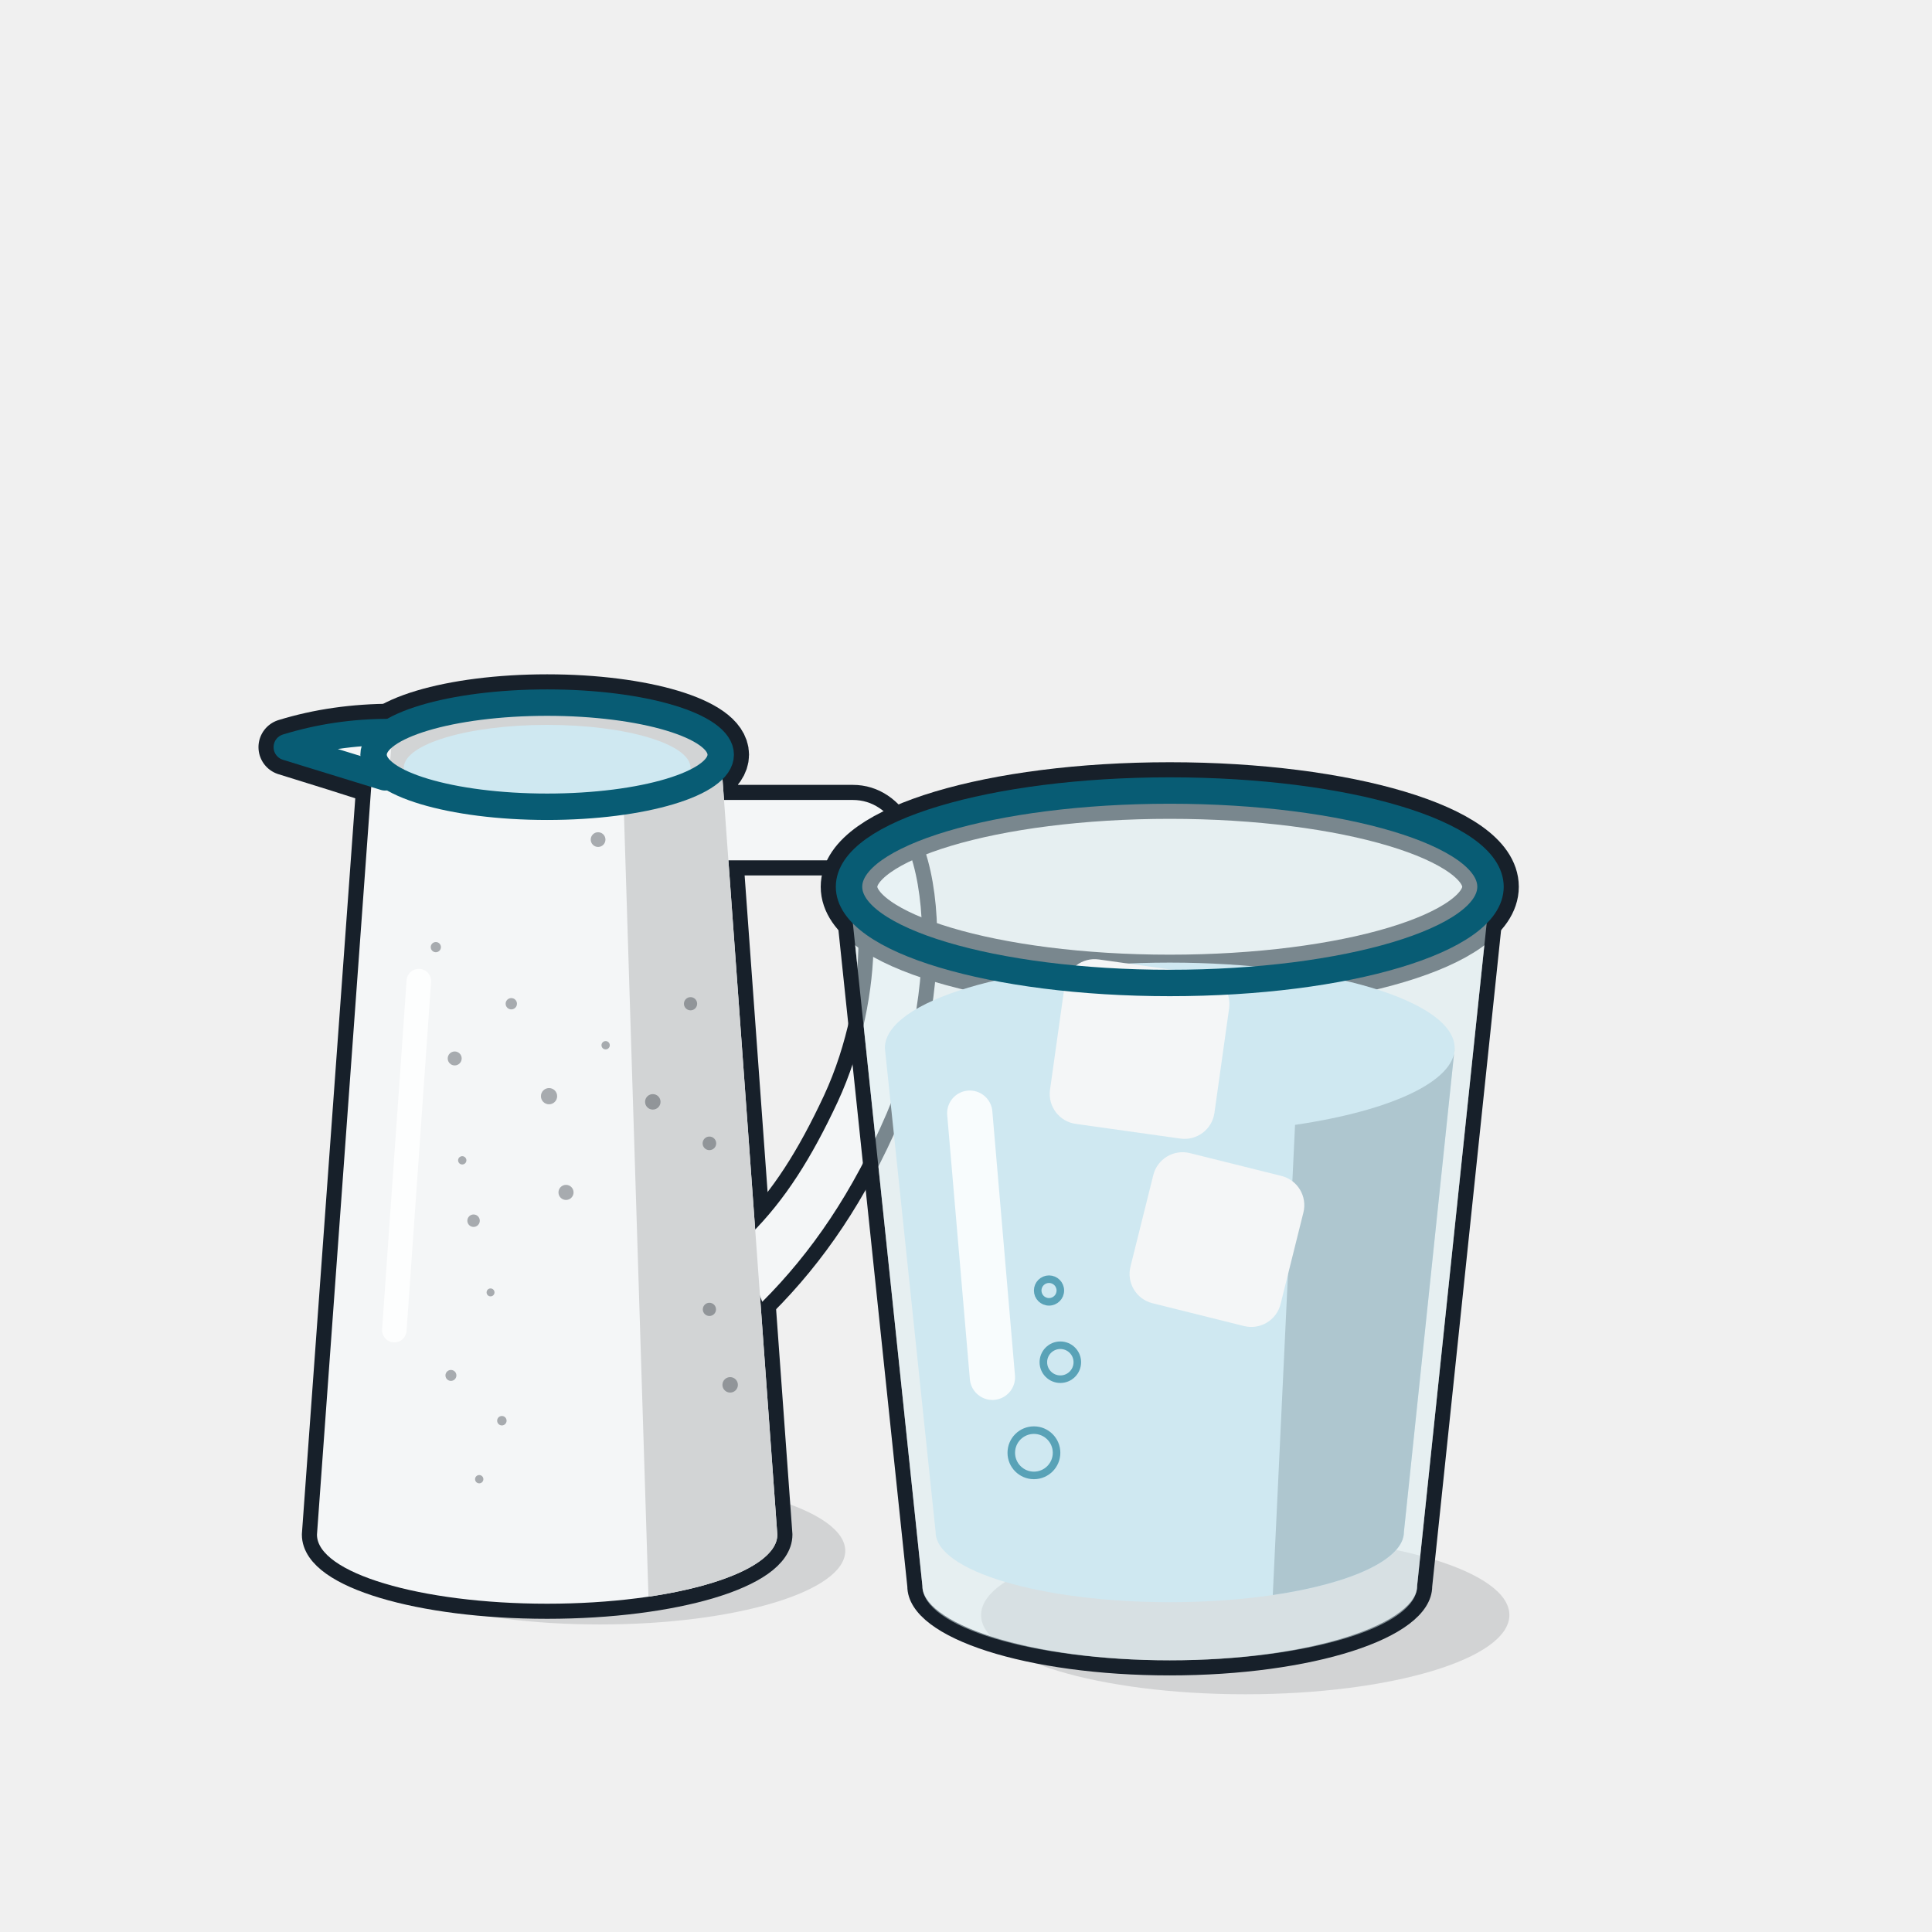
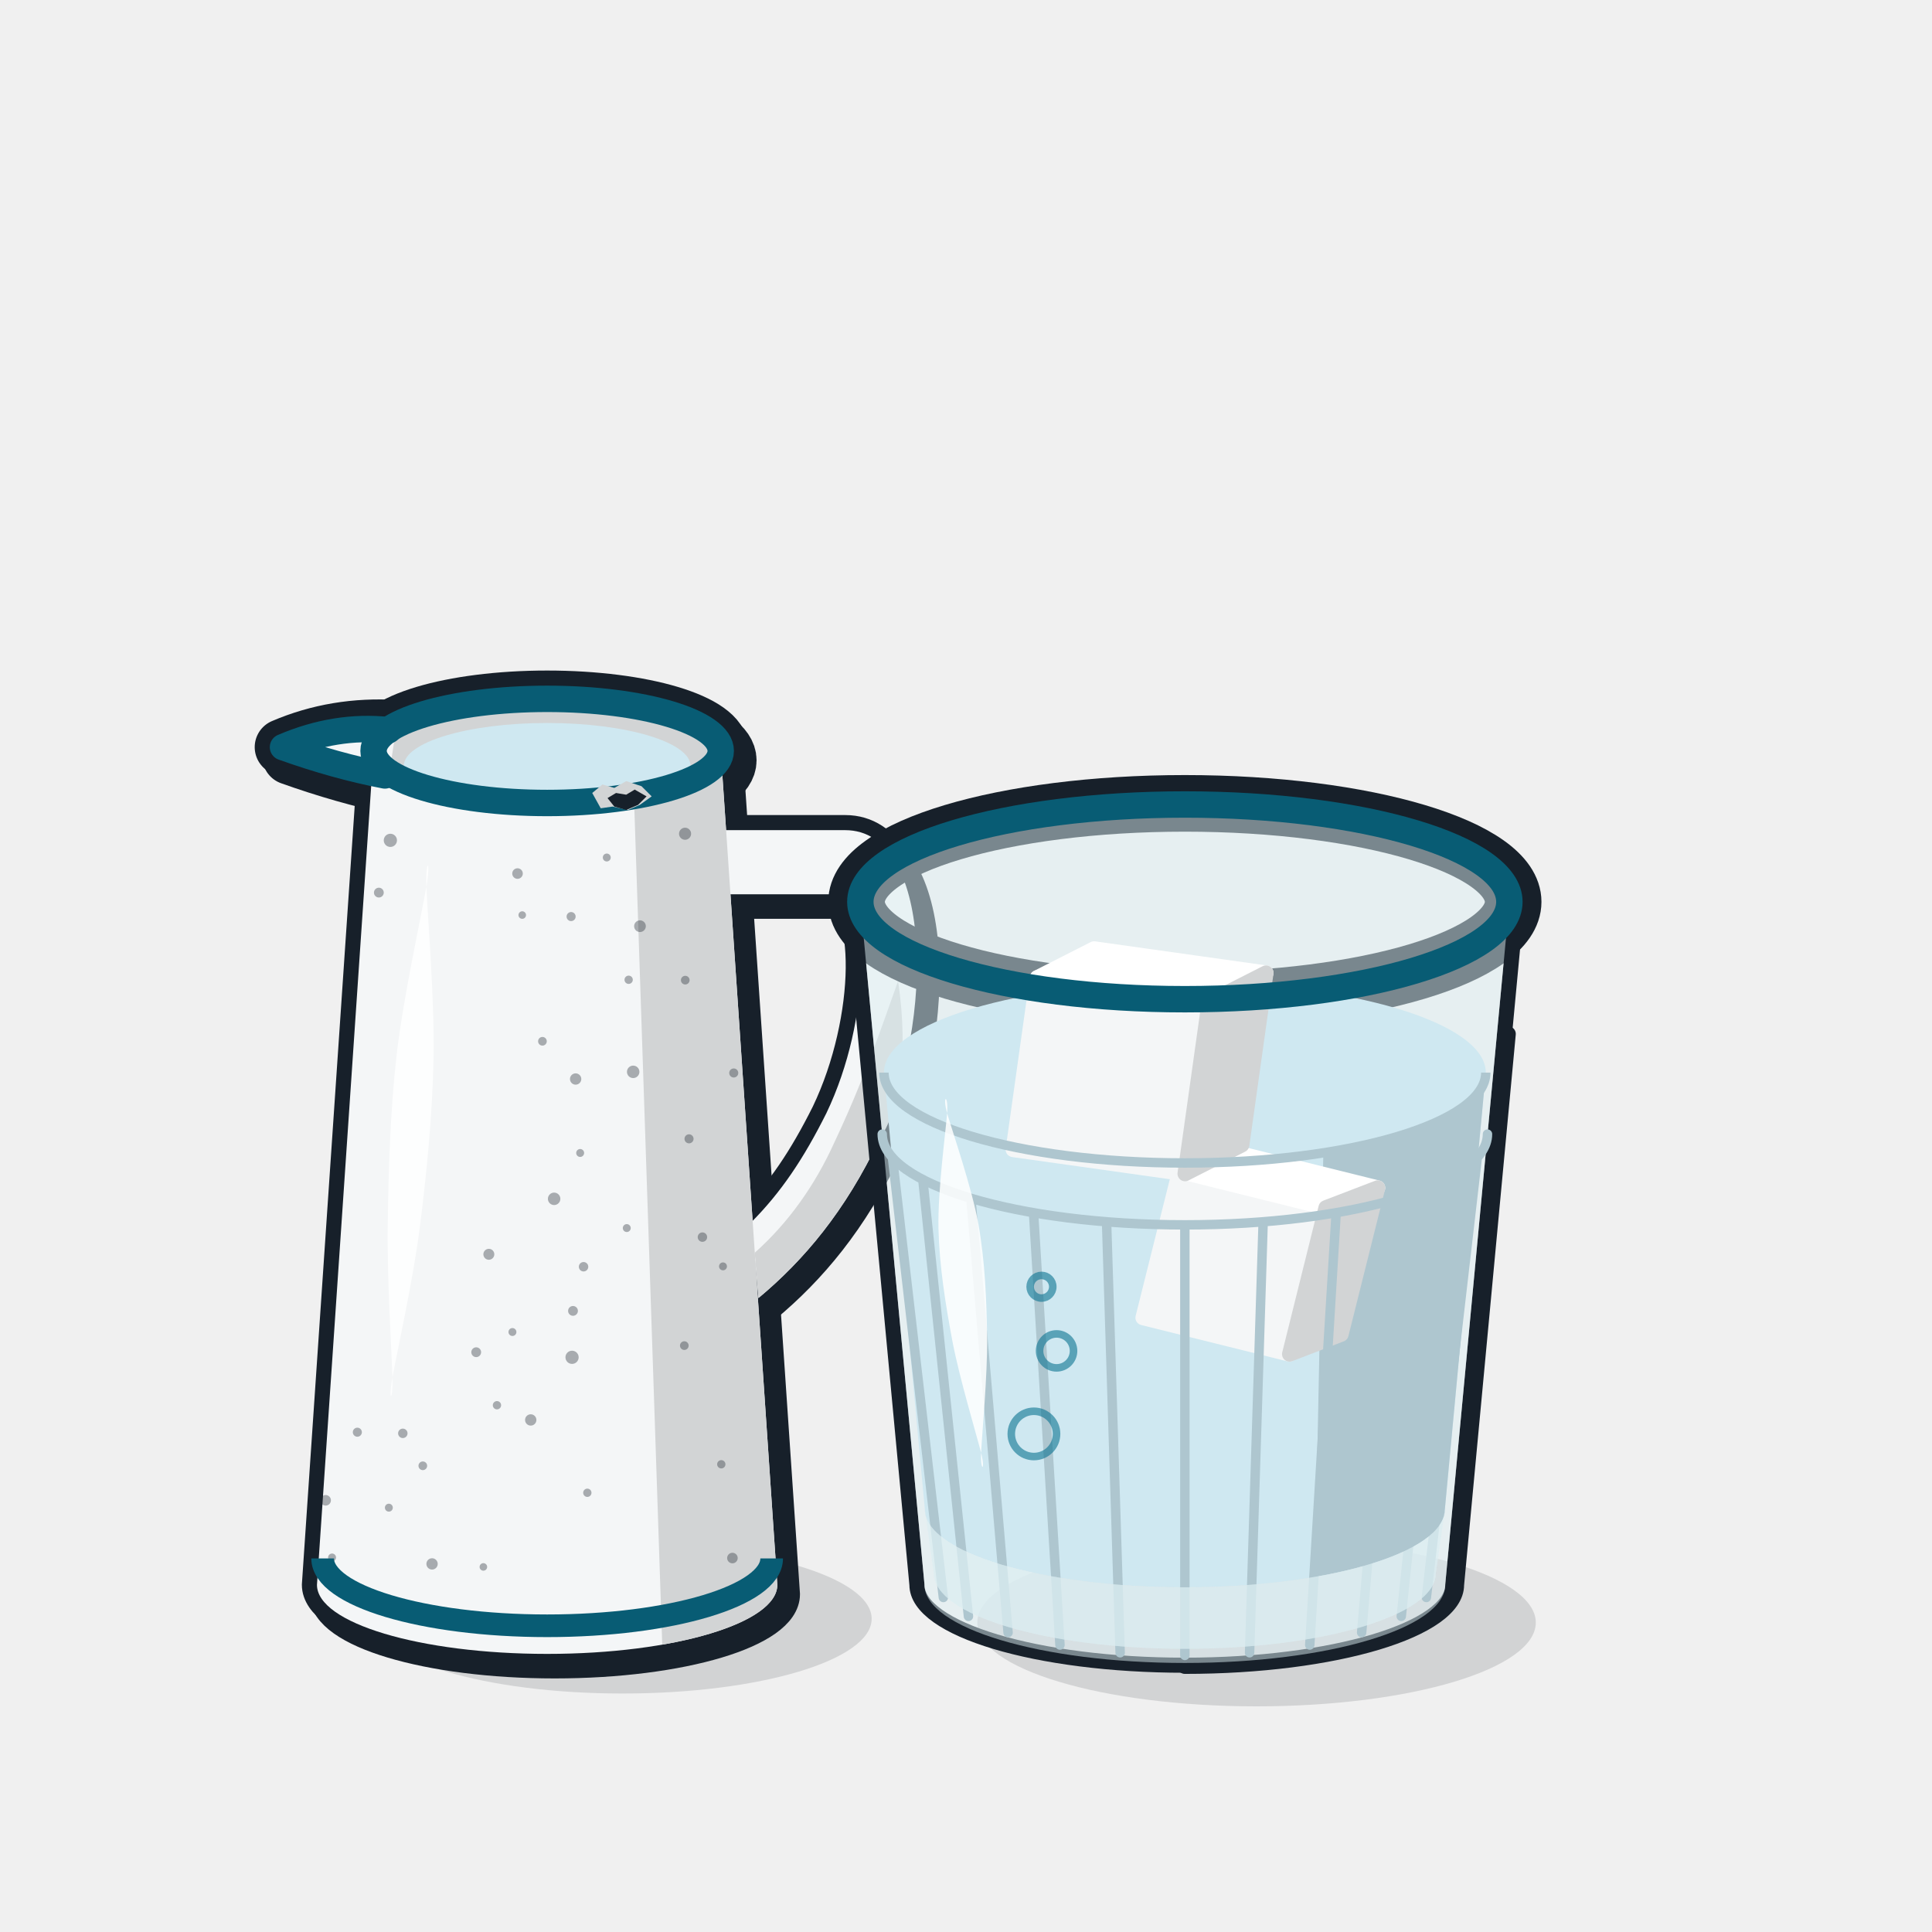
<svg xmlns="http://www.w3.org/2000/svg" viewBox="0 0 1024 1024">
-   <ellipse cx="318" cy="822" rx="130" ry="39" fill="#17202A" fill-opacity="0.14" />
-   <ellipse cx="660" cy="856" rx="140" ry="42" fill="#17202A" fill-opacity="0.14" />
-   <g id="contour-jug" fill="#17202A" stroke="#17202A" stroke-width="16" stroke-linejoin="round">
-     <path fill-rule="evenodd" d="M380 424H452C494 424 500 520 470 590C452 632 430 664 404 690L370 600Z M382 456H446C468 456 470 528 444 584C430 614 416 636 398 654L370 560Z" />
-     <path d="M198 400L168 813.4A122 36.6 0 0 0 412 813.4L382 400A92 27.6 0 0 0 198 400Z" />
-     <ellipse cx="290" cy="400" rx="92" ry="27.6" stroke-width="30" />
-     <path d="M208 388Q178 388 152 396Q178 404 206 413Z" stroke-width="30" />
+   <ellipse cx="330" cy="858" rx="132" ry="39.6" fill="#17202A" fill-opacity="0.14" />
+   <ellipse cx="666" cy="860" rx="148" ry="44.4" fill="#17202A" fill-opacity="0.14" />
+   <g id="contour-jug" fill="#17202A" stroke="#17202A" stroke-width="16" stroke-linejoin="round" stroke-linecap="round">
+     <path d="M378 440H448C494 440 496 540 466 604C448 642 426 668 402 688L394 600ZM382 474H440C462 474 462 540 438 590C426 614 414 632 398 648L390 560Z" fill-rule="evenodd" />
+     <path d="M198 398L168 840A122 36.6 0 0 0 412 840L382 398A92 27.6 0 0 0 198 398Z" />
+     <ellipse cx="290" cy="398" rx="92" ry="27.6" stroke-width="30" />
+     <path d="M210 386Q178 384 150 396Q178 406 206 412Z" stroke-width="30" />
+     <g transform="translate(4 5)">
+       <path d="M378 440H448C494 440 496 540 466 604C448 642 426 668 402 688L394 600ZM382 474H440C462 474 462 540 438 590C426 614 414 632 398 648L390 560Z" fill-rule="evenodd" />
+       <path d="M198 398L168 840A122 36.6 0 0 0 412 840L382 398A92 27.6 0 0 0 198 398Z" />
+       <ellipse cx="290" cy="398" rx="92" ry="27.6" stroke-width="30" />
+       <path d="M210 386Q178 384 150 396Q178 406 206 412Z" stroke-width="30" />
+     </g>
  </g>
-   <path fill-rule="evenodd" fill="#F4F6F7" d="M380 424H452C494 424 500 520 470 590C452 632 430 664 404 690L370 600Z M382 456H446C468 456 470 528 444 584C430 614 416 636 398 654L370 560Z" />
-   <path d="M198 400L168 813.4A122 36.6 0 0 0 412 813.4L382 400A92 27.6 0 0 1 198 400Z" fill="#F4F6F7" />
-   <path d="M330.5 424.8A92 27.6 0 0 0 382 400L412 813.4A122 36.6 0 0 1 343.7 846.3Z" fill="#D2D4D5" />
+   <path d="M378 440H448C494 440 496 540 466 604C448 642 426 668 402 688L394 600ZM382 474H440C462 474 462 540 438 590C426 614 414 632 398 648L390 560Z" fill="#F4F6F7" fill-rule="evenodd" />
+   <path d="M476 520C482 560 476 590 466 604C448 642 426 668 402 688L400 664C418 648 432 628 442 606C458 572 466 548 476 520Z" fill="#D2D4D5" />
+   <path d="M198 398L168 840A122 36.6 0 0 0 412 840L382 398A92 27.6 0 0 1 198 398Z" fill="#F4F6F7" />
+   <path d="M336 421.9A92 27.6 0 0 0 382 398L412 840A122 36.6 0 0 1 351 871.7Z" fill="#D2D4D5" />
  <g fill="#17202A" fill-opacity="0.35">
-     <circle cx="317" cy="445" r="3.9" />
-     <circle cx="321" cy="554" r="2.2" />
-     <circle cx="271" cy="532" r="3.0" />
-     <circle cx="376" cy="694" r="3.5" />
-     <circle cx="231" cy="502" r="2.7" />
-     <circle cx="260" cy="685" r="2.1" />
-     <circle cx="254" cy="784" r="2.2" />
-     <circle cx="376" cy="606" r="3.6" />
-     <circle cx="245" cy="615" r="2.2" />
-     <circle cx="300" cy="632" r="4.0" />
-     <circle cx="241" cy="561" r="3.7" />
-     <circle cx="387" cy="734" r="4.1" />
-     <circle cx="366" cy="532" r="3.5" />
-     <circle cx="239" cy="729" r="2.9" />
-     <circle cx="266" cy="753" r="2.5" />
-     <circle cx="346" cy="584" r="4.1" />
-     <circle cx="251" cy="647" r="3.3" />
-     <circle cx="291" cy="581" r="4.3" />
+     <circle cx="333.2" cy="519.3" r="2.2" />
+     <circle cx="189.4" cy="759.1" r="2.4" />
+     <circle cx="303.7" cy="694.8" r="2.6" />
+     <circle cx="271.6" cy="706" r="2.1" />
+     <circle cx="224.1" cy="776.9" r="2.3" />
+     <circle cx="263.4" cy="744.8" r="2.2" />
+     <circle cx="339.2" cy="490.9" r="3.1" />
+     <circle cx="311.3" cy="791.2" r="2.2" />
+     <circle cx="303.2" cy="719.4" r="3.5" />
+     <circle cx="274.3" cy="463" r="2.8" />
+     <circle cx="321.6" cy="454.5" r="2.1" />
+     <circle cx="302.7" cy="485.8" r="2.4" />
+     <circle cx="388.9" cy="568.7" r="2.4" />
+     <circle cx="259.1" cy="664.8" r="2.9" />
+     <circle cx="229" cy="828.9" r="3" />
+     <circle cx="309.3" cy="671.4" r="2.5" />
+     <circle cx="365.2" cy="603.6" r="2.4" />
+     <circle cx="206.9" cy="445.4" r="3.5" />
+     <circle cx="172.6" cy="795.2" r="2.8" />
+     <circle cx="176" cy="825.5" r="2.1" />
+     <circle cx="307.5" cy="611.1" r="2.1" />
+     <circle cx="305.1" cy="571.9" r="3" />
+     <circle cx="383.2" cy="671.2" r="2.1" />
+     <circle cx="332.2" cy="650.9" r="2.1" />
+     <circle cx="276.8" cy="485" r="2" />
+     <circle cx="293.7" cy="635.4" r="3.3" />
+     <circle cx="200.8" cy="473.1" r="2.6" />
+     <circle cx="372.3" cy="655.7" r="2.5" />
+     <circle cx="335.6" cy="568.1" r="3.3" />
+     <circle cx="363.2" cy="519.5" r="2.3" />
+     <circle cx="287.5" cy="551.9" r="2.3" />
+     <circle cx="363.1" cy="441.9" r="3.2" />
+     <circle cx="281.3" cy="752.6" r="3" />
+     <circle cx="256.2" cy="830.5" r="2" />
+     <circle cx="252.4" cy="716.7" r="2.6" />
+     <circle cx="382.3" cy="776.1" r="2.2" />
+     <circle cx="206.1" cy="799.1" r="2.1" />
+     <circle cx="213.5" cy="759.7" r="2.5" />
+     <circle cx="362.7" cy="713.2" r="2.3" />
+     <circle cx="388.2" cy="825.8" r="2.8" />
  </g>
-   <path d="M222 520L209 705" fill="none" stroke="#FFFFFF" stroke-opacity="0.85" stroke-width="13" stroke-linecap="round" />
-   <ellipse cx="290" cy="400" rx="92" ry="27.6" fill="#D2D4D5" />
-   <ellipse cx="290" cy="407" rx="76" ry="22.8" fill="#CFE8F1" />
-   <path d="M208 388Q178 388 152 396Q178 404 206 413Z" fill="#F4F6F7" />
-   <ellipse cx="290" cy="400" rx="92" ry="27.6" fill="none" stroke="#085C74" stroke-width="14" />
-   <path d="M206 388Q178 388 152 396Q178 404 204 412" fill="none" stroke="#085C74" stroke-width="14" stroke-linejoin="round" stroke-linecap="round" />
-   <g id="contour-glass" fill="none" stroke="#17202A" stroke-width="8">
-     <ellipse cx="620" cy="470" rx="170" ry="51" stroke-width="30" />
-     <path d="M446 470L484.9 840.7A135.1 43.3 0 0 0 755.1 840.7L794 470" />
+   <path d="M171 826A119 35.7 0 0 0 409 826" fill="none" stroke="#085C74" stroke-width="12" />
+   <path d="M226 470C223.4 484.9 213.6 529.4 210.2 559.3C206.8 589.2 205.9 621 205.5 649.4C205.1 677.8 207.6 716.6 208 730C208.4 743.4 205.6 743.2 208 730C210.4 716.8 218.9 678.8 222.5 650.6C226.1 622.4 229.2 590.8 229.8 560.7C230.4 530.6 226.6 485.1 226 470C225.4 454.9 228.6 455.1 226 470Z" fill="#FFFFFF" fill-opacity="0.85" />
+   <ellipse cx="290" cy="398" rx="92" ry="27.6" fill="#D2D4D5" />
+   <ellipse cx="290" cy="406" rx="76" ry="22.8" fill="#CFE8F1" />
+   <path d="M210 386Q178 384 150 396Q178 406 206 412Z" fill="#F4F6F7" />
+   <ellipse cx="290" cy="398" rx="92" ry="27.6" fill="none" stroke="#085C74" stroke-width="14" />
+   <path d="M206 387Q178 384 150 396Q178 406 204 411" fill="none" stroke="#085C74" stroke-width="14" stroke-linejoin="round" stroke-linecap="round" />
+   <path d="M313.9 420.3L319.3 415.8L325.6 417.6L331.9 414L340 416.7L345.4 422.1L339.1 426.6L332.8 429.3L324.7 427.5L318.4 428.4Z" fill="#D2D4D5" />
+   <path d="M322 423L326.5 420.3L331.9 421.2L336.4 418.5L342.7 422.1L338.2 426.6L331.9 429.3L325.6 427.5Z" fill="#17202A" />
+   <g id="contour-glass" fill="none" stroke="#17202A" stroke-width="8" stroke-linejoin="round" stroke-linecap="round">
+     <path d="M452 478L486 840A142 42.6 0 0 0 770 840L804 478" />
+     <path d="M799.4 548L772 840A144 43.2 0 0 1 628 883.2" />
+     <ellipse cx="628" cy="478" rx="174" ry="52.2" stroke-width="30" />
  </g>
-   <path d="M450 470L488.9 840.7A131.1 39.3 0 0 0 751.1 840.7L790 470A170 51 0 0 0 450 470Z" fill="#DCEEF3" fill-opacity="0.5" />
-   <path d="M469 555.5L495.9 812A124.1 37.2 0 0 0 744.1 812L771 555.5A151 45.3 0 0 0 469 555.5Z" fill="#CFE8F1" />
-   <path d="M686.4 596.2A151 45.3 0 0 0 771 555.5L744.1 812A124.1 37.2 0 0 1 674.6 845.4Z" fill="#AEC6CF" />
-   <rect x="604" y="616" width="82" height="82" rx="16" fill="#F4F6F7" transform="rotate(14 645 657)" />
-   <rect x="560" y="512" width="88" height="88" rx="16" fill="#F4F6F7" transform="rotate(8 604 556)" />
+   <path d="M456 478L490 840A138 41.4 0 0 0 766 840L800 478A172 51.6 0 0 0 456 478Z" fill="#DCEEF3" fill-opacity="0.5" />
+   <path d="M468.5 568.5L490.2 800A137.8 41.3 0 0 0 765.8 800L787.5 568.5A159.5 47.9 0 0 0 468.5 568.5Z" fill="#CFE8F1" />
+   <path d="M701.4 611A159.5 47.9 0 0 0 787.5 568.5L765.8 800A137.8 41.3 0 0 1 696.9 835.8Z" fill="#AEC6CF" />
+   <path d="M625.2 620.8L702.8 640.1L683.5 717.7L605.8 698.4Z" fill="#F4F6F7" stroke="#F4F6F7" stroke-width="8" stroke-linejoin="round" />
+   <path d="M625.2 620.8L702.8 640.1L730.2 629.6L652.5 610.3Z" fill="#FFFFFF" stroke="#FFFFFF" stroke-width="8" stroke-linejoin="round" />
+   <path d="M702.8 640.1L730.2 629.6L710.8 707.2L683.5 717.7Z" fill="#D2D4D5" stroke="#D2D4D5" stroke-width="8" stroke-linejoin="round" />
+   <path d="M549.8 518.2L640.9 531L628.1 622.1L537 609.3Z" fill="#F4F6F7" stroke="#F4F6F7" stroke-width="8" stroke-linejoin="round" />
+   <path d="M549.8 518.2L640.9 531L671 515.7L579.9 502.9Z" fill="#FFFFFF" stroke="#FFFFFF" stroke-width="8" stroke-linejoin="round" />
+   <path d="M640.9 531L671 515.7L658.2 606.8L628.1 622.1Z" fill="#D2D4D5" stroke="#D2D4D5" stroke-width="8" stroke-linejoin="round" />
+   <path d="M468.5 568.5A159.5 47.9 0 0 0 787.5 568.5" fill="none" stroke="#AEC6CF" stroke-width="5" />
+   <path d="M467.6 601.1A160.4 48.1 0 0 0 788.4 601.1M473 613.5L500 846.7M489.1 625.1L513.3 856.7M514.6 635.1L534.3 865.3M547.8 642.8L561.8 871.9M586.5 647.6L593.7 876M628 649.2L628 877.4M669.5 647.6L662.3 876M708.2 642.8L694.2 871.9M741.4 635.1L721.7 865.3M766.9 625.1L742.7 856.7M783 613.5L756 846.7" fill="none" stroke="#AEC6CF" stroke-width="5" stroke-linecap="round" />
  <g fill="none" stroke="#0B7391" stroke-opacity="0.6" stroke-width="4">
-     <circle cx="548" cy="770" r="12" />
-     <circle cx="562" cy="722" r="9" />
-     <circle cx="556" cy="684" r="6" />
+     <circle cx="548" cy="760" r="12" />
+     <circle cx="560" cy="716" r="9" />
+     <circle cx="552" cy="682" r="6" />
  </g>
-   <path d="M514 590L526 730" fill="none" stroke="#FFFFFF" stroke-opacity="0.85" stroke-width="24" stroke-linecap="round" />
-   <ellipse cx="620" cy="470" rx="170" ry="51" fill="none" stroke="#085C74" stroke-width="14" />
+   <path d="M490.2 800A137.8 41.3 0 0 0 765.8 800L761 834A133 39.9 0 0 1 495 834Z" fill="#DCEEF3" fill-opacity="0.5" />
+   <path d="M490.2 800A137.8 41.3 0 0 0 765.8 800L761 834A133 39.9 0 0 1 495 834Z" fill="#DCEEF3" fill-opacity="0.5" />
+   <path d="M502 590C501.2 600.2 497 630.9 497.4 651.1C497.9 671.2 501.1 691.1 504.8 710.9C508.6 730.7 517.5 760.2 520 770C522.5 779.8 519.5 780.2 520 770C520.5 759.8 523.4 729.3 523.2 709.1C522.9 688.9 522.1 668.8 518.6 648.9C515 629.1 504.8 599.8 502 590C499.2 580.2 502.8 579.8 502 590Z" fill="#FFFFFF" fill-opacity="0.85" />
+   <ellipse cx="628" cy="478" rx="172" ry="51.6" fill="none" stroke="#085C74" stroke-width="14" />
</svg>
